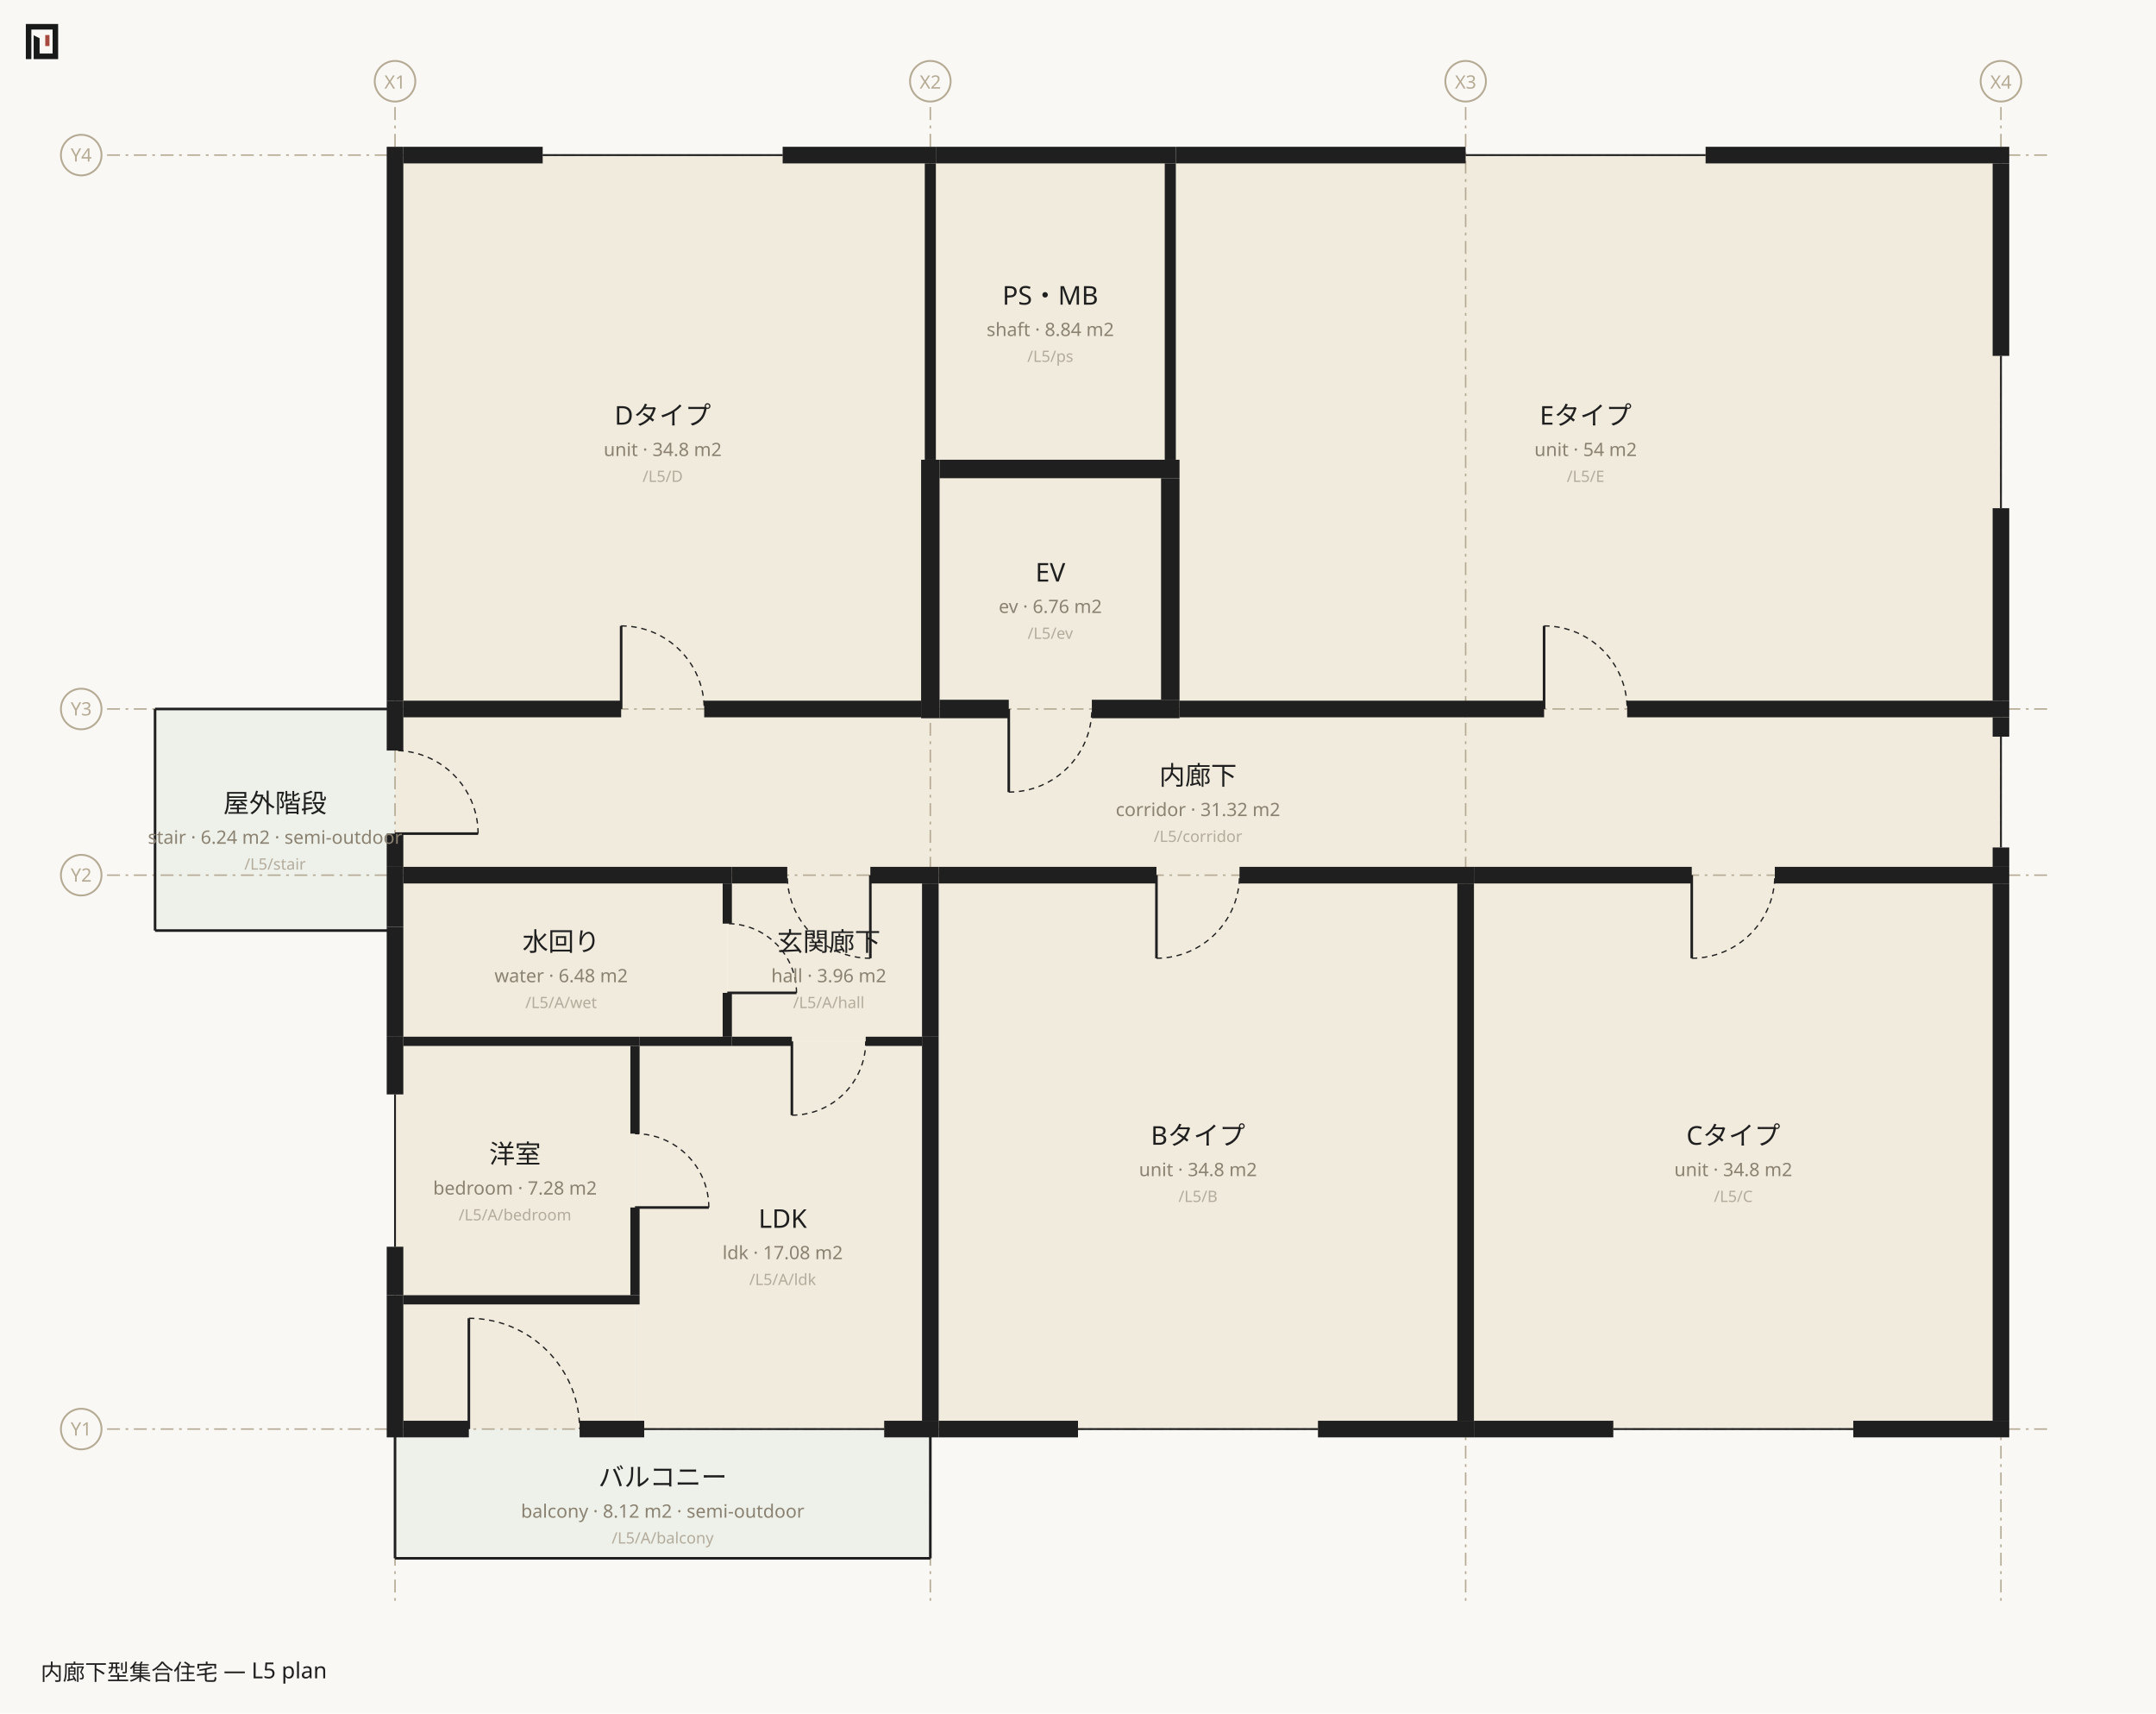
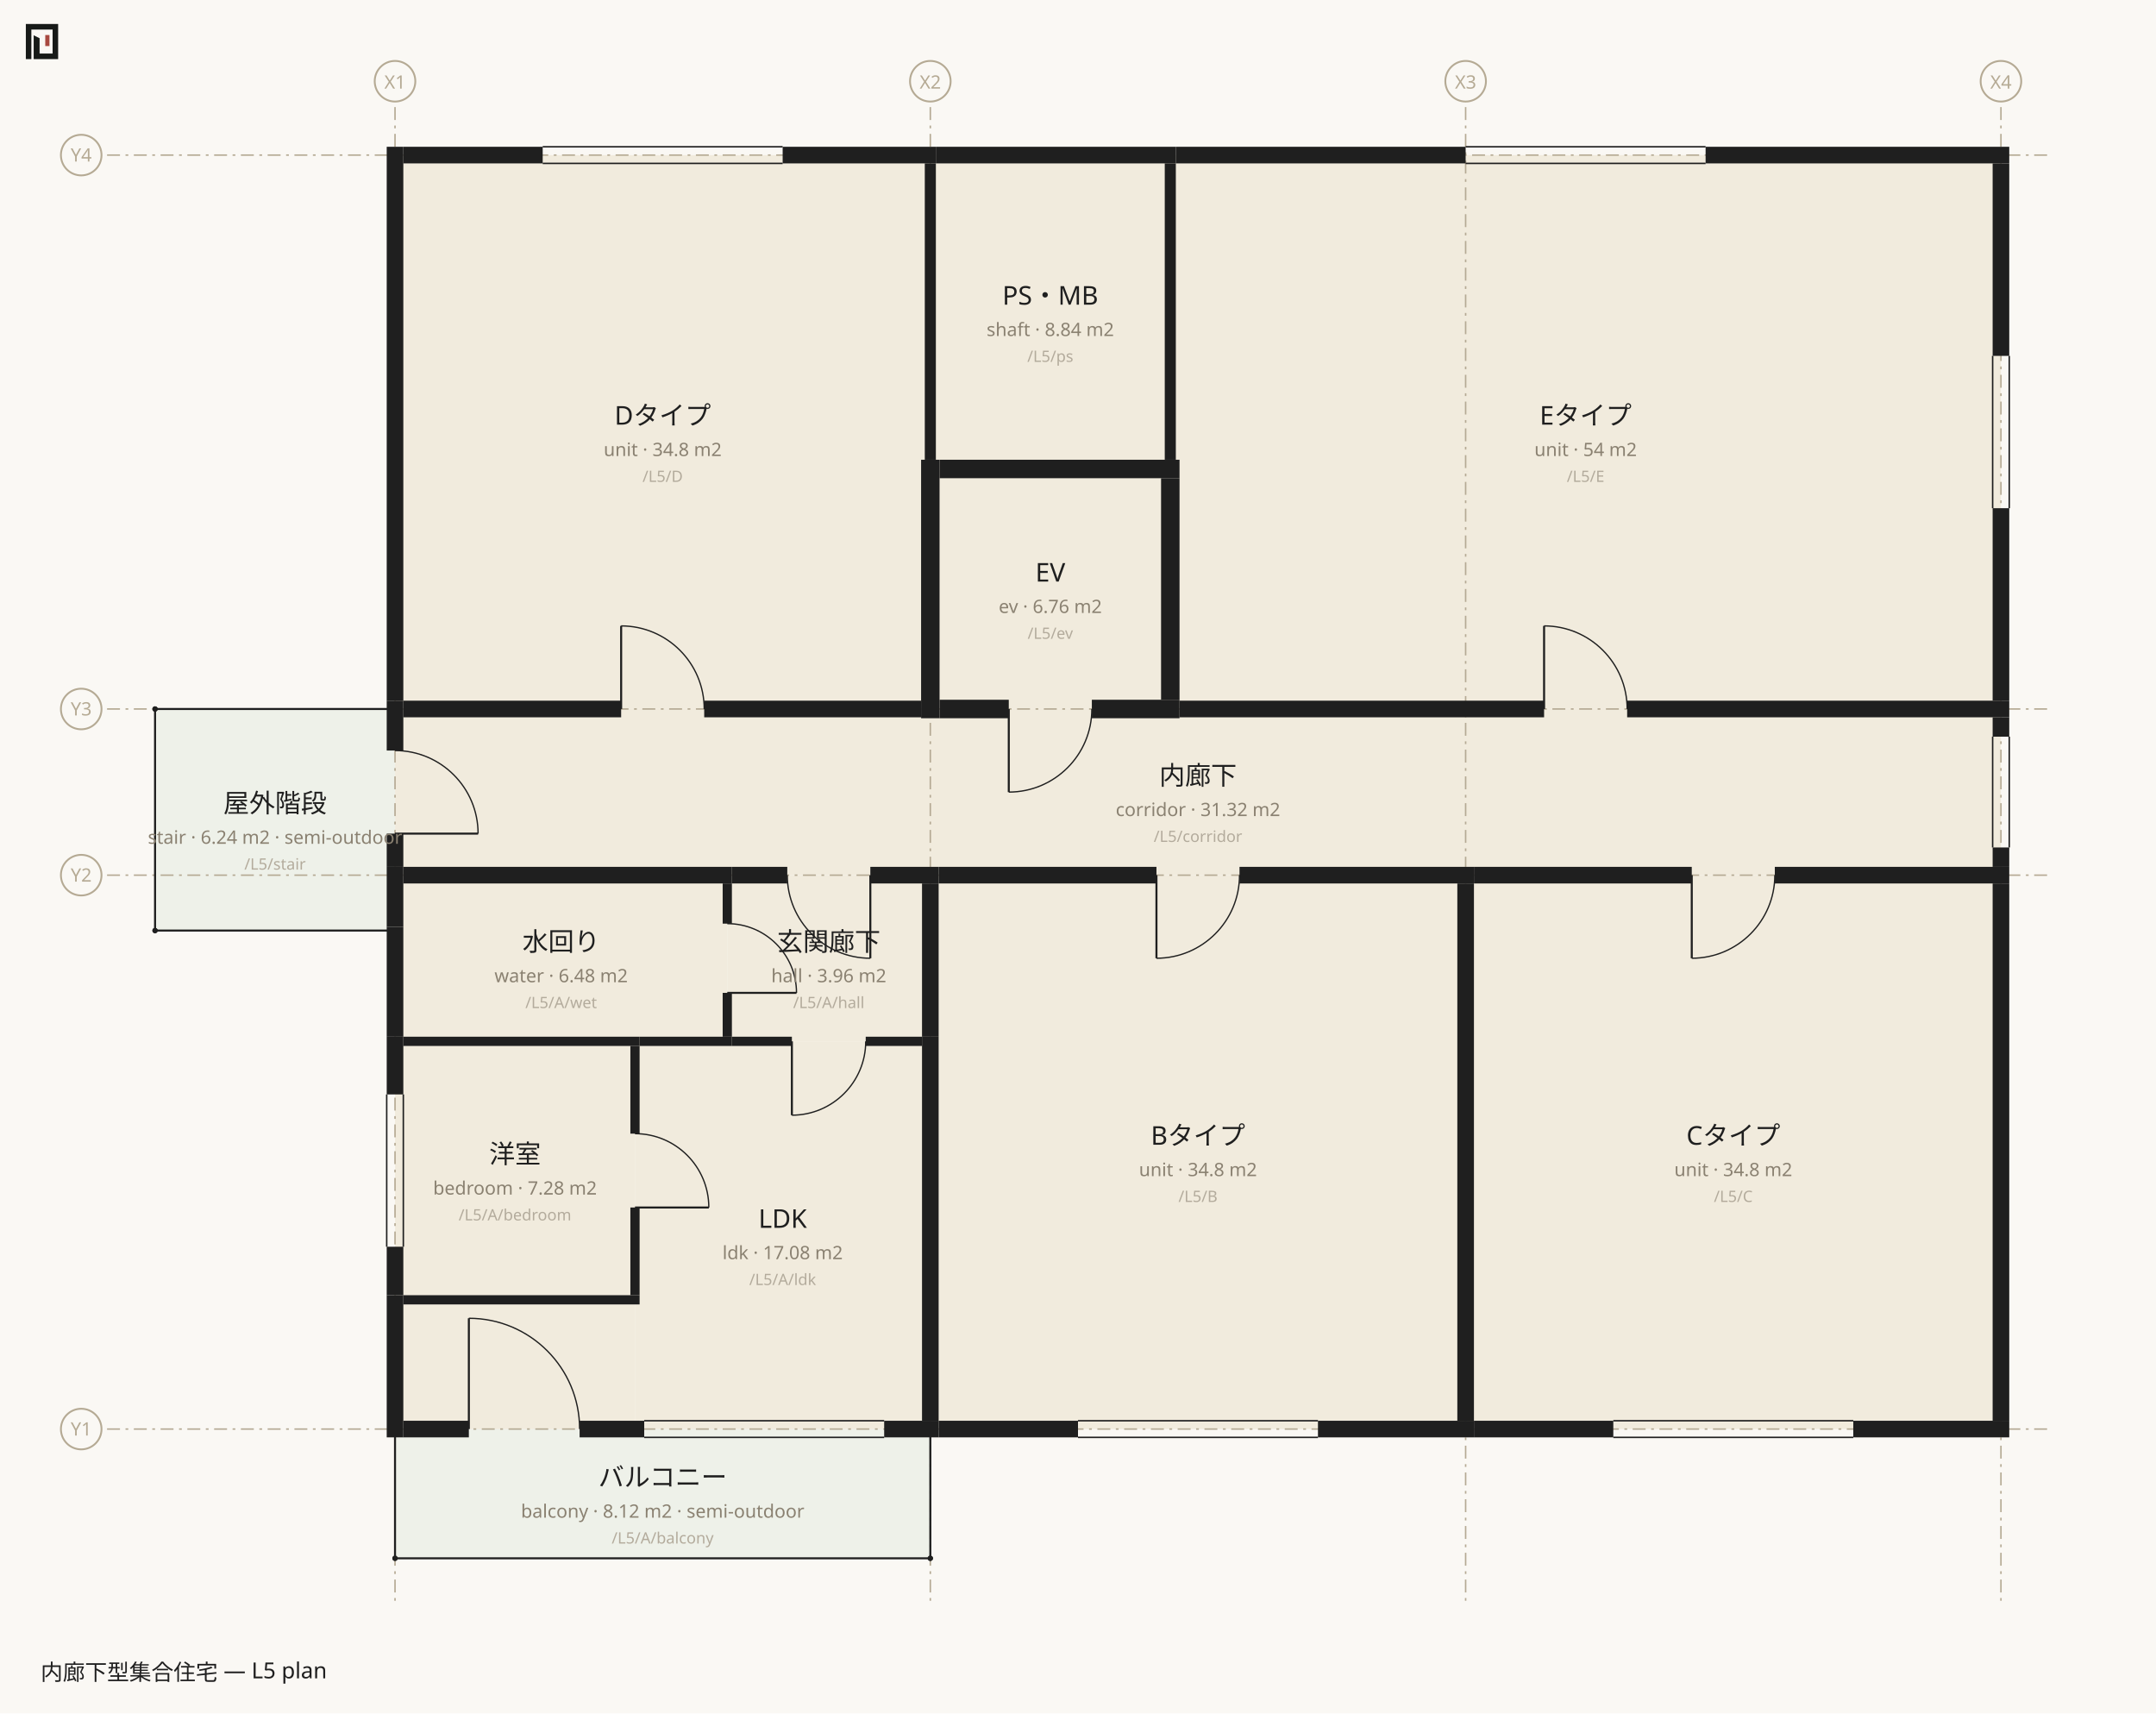
<svg xmlns="http://www.w3.org/2000/svg" width="1168" height="928" viewBox="0 0 1168 928" font-family="'Hiragino Sans','Noto Sans JP',sans-serif">
  <rect width="1168" height="928" fill="#faf8f4" />
  <g transform="translate(9.11 9.27) scale(0.02179)">
    <path d="M1027.53 171.361L224.461 171.363L224.392 1043.39L361.454 1043.42L361.567 308.689L889.587 308.679L889.581 904.864L566.4 904.876L566.387 524.585L419.01 452.015L419.047 1043.39L1027.51 1043.43L1027.53 171.361Z" fill="#171A18" />
    <path d="M707 445.022L811.864 445L811.858 613.697C811.831 648.974 812.209 684.759 811.831 720L707.005 719.933L707 445.022Z" fill="#A84940" />
  </g>
  <path d="M 214 844 L 504 844 L 504 774 L 214 774 Z" fill="#eef1e9" />
  <path d="M 214 704 L 344 704 L 344 564 L 214 564 Z" fill="#f1ebdd" />
  <path d="M 394 564 L 504 564 L 504 474 L 394 474 Z" fill="#f1ebdd" />
  <path d="M 214 774 L 344 774 L 344 704 L 214 704 Z" fill="#f1ebdd" />
  <path d="M 344 774 L 504 774 L 504 564 L 344 564 Z" fill="#f1ebdd" />
  <path d="M 214 564 L 394 564 L 394 474 L 214 474 Z" fill="#f1ebdd" />
  <path d="M 504 774 L 794 774 L 794 474 L 504 474 Z" fill="#f1ebdd" />
  <path d="M 794 774 L 1084 774 L 1084 474 L 794 474 Z" fill="#f1ebdd" />
  <path d="M 214 384 L 504 384 L 504 84 L 214 84 Z" fill="#f1ebdd" />
  <path d="M 634 384 L 1084 384 L 1084 84 L 634 84 Z" fill="#f1ebdd" />
  <path d="M 214 474 L 1084 474 L 1084 384 L 214 384 Z" fill="#f1ebdd" />
  <path d="M 504 384 L 634 384 L 634 254 L 504 254 Z" fill="#f1ebdd" />
  <path d="M 504 254 L 634 254 L 634 84 L 504 84 Z" fill="#f1ebdd" />
  <path d="M 84 504 L 214 504 L 214 384 L 84 384 Z" fill="#eef1e9" />
  <line x1="214" y1="58" x2="214" y2="870" stroke="#b5aa94" stroke-width="0.8" stroke-dasharray="7 3 1.5 3" />
  <circle cx="214" cy="44" r="11" fill="none" stroke="#b5aa94" stroke-width="1" />
  <text x="214" y="48" text-anchor="middle" font-size="10" fill="#b5aa94">X1</text>
  <line x1="504" y1="58" x2="504" y2="870" stroke="#b5aa94" stroke-width="0.8" stroke-dasharray="7 3 1.5 3" />
  <circle cx="504" cy="44" r="11" fill="none" stroke="#b5aa94" stroke-width="1" />
  <text x="504" y="48" text-anchor="middle" font-size="10" fill="#b5aa94">X2</text>
  <line x1="794" y1="58" x2="794" y2="870" stroke="#b5aa94" stroke-width="0.8" stroke-dasharray="7 3 1.5 3" />
  <circle cx="794" cy="44" r="11" fill="none" stroke="#b5aa94" stroke-width="1" />
  <text x="794" y="48" text-anchor="middle" font-size="10" fill="#b5aa94">X3</text>
  <line x1="1084" y1="58" x2="1084" y2="870" stroke="#b5aa94" stroke-width="0.8" stroke-dasharray="7 3 1.5 3" />
  <circle cx="1084" cy="44" r="11" fill="none" stroke="#b5aa94" stroke-width="1" />
  <text x="1084" y="48" text-anchor="middle" font-size="10" fill="#b5aa94">X4</text>
  <line x1="58" y1="774" x2="1110" y2="774" stroke="#b5aa94" stroke-width="0.8" stroke-dasharray="7 3 1.5 3" />
  <circle cx="44" cy="774" r="11" fill="none" stroke="#b5aa94" stroke-width="1" />
  <text x="44" y="777.5" text-anchor="middle" font-size="10" fill="#b5aa94">Y1</text>
  <line x1="58" y1="474" x2="1110" y2="474" stroke="#b5aa94" stroke-width="0.8" stroke-dasharray="7 3 1.5 3" />
  <circle cx="44" cy="474" r="11" fill="none" stroke="#b5aa94" stroke-width="1" />
  <text x="44" y="477.5" text-anchor="middle" font-size="10" fill="#b5aa94">Y2</text>
  <line x1="58" y1="384" x2="1110" y2="384" stroke="#b5aa94" stroke-width="0.8" stroke-dasharray="7 3 1.5 3" />
  <circle cx="44" cy="384" r="11" fill="none" stroke="#b5aa94" stroke-width="1" />
  <text x="44" y="387.5" text-anchor="middle" font-size="10" fill="#b5aa94">Y3</text>
  <line x1="58" y1="84" x2="1110" y2="84" stroke="#b5aa94" stroke-width="0.8" stroke-dasharray="7 3 1.5 3" />
  <circle cx="44" cy="84" r="11" fill="none" stroke="#b5aa94" stroke-width="1" />
  <text x="44" y="87.5" text-anchor="middle" font-size="10" fill="#b5aa94">Y4</text>
  <path d="M 218.5 769.5 L 254 769.5 L 254 778.5 L 218.5 778.5 Z" fill="#1f1f1f" />
  <path d="M 314 769.5 L 349 769.5 L 349 778.5 L 314 778.5 Z" fill="#1f1f1f" />
  <path d="M 479 769.5 L 508.5 769.5 L 508.5 778.5 L 479 778.5 Z" fill="#1f1f1f" />
-   <line x1="214" y1="844" x2="504" y2="844" stroke="#1f1f1f" stroke-width="1.4" />
-   <line x1="504" y1="844" x2="504" y2="774" stroke="#1f1f1f" stroke-width="1.4" />
-   <line x1="214" y1="844" x2="214" y2="774" stroke="#1f1f1f" stroke-width="1.4" />
+   <g class="boundary-rail">
+     <line x1="214" y1="844" x2="504" y2="844" stroke="#1f1f1f" stroke-width="1.1" />
+     <circle class="boundary-rail-post" cx="214" cy="844" r="1.45" fill="#1f1f1f" />
+     <circle class="boundary-rail-post" cx="504" cy="844" r="1.45" fill="#1f1f1f" />
+   </g>
+   <g class="boundary-rail">
+     <line x1="504" y1="844" x2="504" y2="774" stroke="#1f1f1f" stroke-width="1.1" />
+     <circle class="boundary-rail-post" cx="504" cy="844" r="1.45" fill="#1f1f1f" />
+     <circle class="boundary-rail-post" cx="504" cy="774" r="1.45" fill="#1f1f1f" />
+   </g>
+   <g class="boundary-rail">
+     <line x1="214" y1="844" x2="214" y2="774" stroke="#1f1f1f" stroke-width="1.1" />
+     <circle class="boundary-rail-post" cx="214" cy="844" r="1.45" fill="#1f1f1f" />
+     <circle class="boundary-rail-post" cx="214" cy="774" r="1.45" fill="#1f1f1f" />
+   </g>
  <path d="M 218.5 701.5 L 346.5 701.5 L 346.5 706.5 L 218.5 706.5 Z" fill="#1f1f1f" />
  <path d="M 341.5 701.5 L 341.5 654 L 346.5 654 L 346.5 701.5 Z" fill="#1f1f1f" />
  <path d="M 341.5 614 L 341.5 566.5 L 346.5 566.5 L 346.5 614 Z" fill="#1f1f1f" />
  <path d="M 218.5 561.5 L 346.5 561.5 L 346.5 566.5 L 218.5 566.5 Z" fill="#1f1f1f" />
  <path d="M 209.5 701.5 L 209.5 675.25 L 218.5 675.25 L 218.5 701.5 Z" fill="#1f1f1f" />
  <path d="M 209.5 592.75 L 209.5 561.5 L 218.5 561.5 L 218.5 592.75 Z" fill="#1f1f1f" />
  <path d="M 396.5 561.5 L 429 561.5 L 429 566.5 L 396.5 566.5 Z" fill="#1f1f1f" />
  <path d="M 469 561.5 L 499.5 561.5 L 499.5 566.5 L 469 566.5 Z" fill="#1f1f1f" />
  <path d="M 391.5 561.5 L 391.5 537.75 L 396.5 537.75 L 396.5 561.5 Z" fill="#1f1f1f" />
  <path d="M 391.5 500.25 L 391.5 478.5 L 396.5 478.5 L 396.5 500.25 Z" fill="#1f1f1f" />
  <path d="M 499.5 561.5 L 499.5 478.5 L 508.5 478.5 L 508.5 561.5 Z" fill="#1f1f1f" />
  <path d="M 396.5 469.5 L 426.5 469.5 L 426.5 478.5 L 396.5 478.5 Z" fill="#1f1f1f" />
  <path d="M 471.5 469.5 L 508.5 469.5 L 508.5 478.5 L 471.5 478.5 Z" fill="#1f1f1f" />
  <path d="M 346.5 561.5 L 396.5 561.5 L 396.5 566.5 L 346.5 566.5 Z" fill="#1f1f1f" />
  <path d="M 499.5 769.5 L 499.5 561.5 L 508.5 561.5 L 508.5 769.5 Z" fill="#1f1f1f" />
  <path d="M 209.5 778.5 L 209.5 701.5 L 218.5 701.5 L 218.5 778.5 Z" fill="#1f1f1f" />
  <path d="M 218.5 469.5 L 396.5 469.5 L 396.5 478.5 L 218.5 478.5 Z" fill="#1f1f1f" />
  <path d="M 209.5 502 L 209.5 469.5 L 218.5 469.5 L 218.5 502 Z" fill="#1f1f1f" />
  <path d="M 209.5 561.5 L 209.5 502 L 218.5 502 L 218.5 561.5 Z" fill="#1f1f1f" />
  <path d="M 789.5 769.5 L 789.5 478.5 L 798.5 478.5 L 798.5 769.5 Z" fill="#1f1f1f" />
  <path d="M 508.5 469.5 L 626.5 469.5 L 626.5 478.5 L 508.5 478.5 Z" fill="#1f1f1f" />
  <path d="M 671.5 469.5 L 798.5 469.5 L 798.5 478.5 L 671.5 478.5 Z" fill="#1f1f1f" />
  <path d="M 508.5 769.5 L 584 769.5 L 584 778.5 L 508.5 778.5 Z" fill="#1f1f1f" />
  <path d="M 714 769.5 L 798.5 769.5 L 798.5 778.5 L 714 778.5 Z" fill="#1f1f1f" />
  <path d="M 798.5 469.5 L 916.5 469.5 L 916.5 478.5 L 798.5 478.5 Z" fill="#1f1f1f" />
  <path d="M 961.5 469.5 L 1088.5 469.5 L 1088.5 478.5 L 961.5 478.5 Z" fill="#1f1f1f" />
  <path d="M 798.5 769.5 L 874 769.5 L 874 778.5 L 798.5 778.5 Z" fill="#1f1f1f" />
  <path d="M 1004 769.5 L 1088.5 769.5 L 1088.5 778.5 L 1004 778.5 Z" fill="#1f1f1f" />
  <path d="M 1079.5 769.5 L 1079.5 478.5 L 1088.5 478.5 L 1088.5 769.5 Z" fill="#1f1f1f" />
  <path d="M 218.5 379.5 L 336.5 379.5 L 336.5 388.5 L 218.5 388.5 Z" fill="#1f1f1f" />
  <path d="M 381.5 379.5 L 499 379.5 L 499 388.5 L 381.5 388.5 Z" fill="#1f1f1f" />
  <path d="M 499 389 L 499 249 L 509 249 L 509 389 Z" fill="#1f1f1f" />
  <path d="M 501 249 L 501 88.5 L 507 88.5 L 507 249 Z" fill="#1f1f1f" />
  <path d="M 218.5 79.5 L 294 79.5 L 294 88.5 L 218.5 88.5 Z" fill="#1f1f1f" />
  <path d="M 424 79.5 L 507 79.5 L 507 88.5 L 424 88.5 Z" fill="#1f1f1f" />
  <path d="M 209.5 379.5 L 209.5 79.5 L 218.5 79.5 L 218.5 379.5 Z" fill="#1f1f1f" />
  <path d="M 639 379.5 L 836.5 379.5 L 836.5 388.5 L 639 388.5 Z" fill="#1f1f1f" />
  <path d="M 881.5 379.5 L 1088.5 379.5 L 1088.5 388.5 L 881.5 388.5 Z" fill="#1f1f1f" />
  <path d="M 629 379 L 629 259 L 639 259 L 639 379 Z" fill="#1f1f1f" />
  <path d="M 631 249 L 631 88.5 L 637 88.5 L 637 249 Z" fill="#1f1f1f" />
  <path d="M 1079.5 379.5 L 1079.5 275.25 L 1088.5 275.25 L 1088.5 379.5 Z" fill="#1f1f1f" />
  <path d="M 1079.5 192.75 L 1079.5 88.5 L 1088.5 88.5 L 1088.5 192.75 Z" fill="#1f1f1f" />
  <path d="M 637 79.5 L 794 79.5 L 794 88.5 L 637 88.5 Z" fill="#1f1f1f" />
  <path d="M 924 79.5 L 1088.5 79.5 L 1088.5 88.5 L 924 88.5 Z" fill="#1f1f1f" />
  <path d="M 509 379 L 546.5 379 L 546.5 389 L 509 389 Z" fill="#1f1f1f" />
  <path d="M 591.5 379 L 639 379 L 639 389 L 591.5 389 Z" fill="#1f1f1f" />
  <path d="M 209.5 469.5 L 209.5 451.5 L 218.5 451.5 L 218.5 469.5 Z" fill="#1f1f1f" />
  <path d="M 209.5 406.5 L 209.5 379.5 L 218.5 379.5 L 218.5 406.5 Z" fill="#1f1f1f" />
  <path d="M 1079.5 469.5 L 1079.5 459 L 1088.5 459 L 1088.5 469.5 Z" fill="#1f1f1f" />
  <path d="M 1079.5 399 L 1079.5 388.5 L 1088.5 388.5 L 1088.5 399 Z" fill="#1f1f1f" />
  <path d="M 509 249 L 639 249 L 639 259 L 509 259 Z" fill="#1f1f1f" />
  <path d="M 507 79.5 L 637 79.5 L 637 88.5 L 507 88.5 Z" fill="#1f1f1f" />
-   <line x1="84" y1="504" x2="214" y2="504" stroke="#1f1f1f" stroke-width="1.4" />
-   <line x1="84" y1="384" x2="214" y2="384" stroke="#1f1f1f" stroke-width="1.4" />
-   <line x1="84" y1="504" x2="84" y2="384" stroke="#1f1f1f" stroke-width="1.4" />
-   <line x1="254" y1="774" x2="254" y2="714" stroke="#1f1f1f" stroke-width="1.4" />
-   <path d="M 254 714 A 60 60 0 0 1 314 774" fill="none" stroke="#1f1f1f" stroke-width="0.7" stroke-dasharray="3 2.5" />
-   <line x1="349" y1="774" x2="479" y2="774" stroke="#1f1f1f" stroke-width="1" />
-   <line x1="344" y1="654" x2="384" y2="654" stroke="#1f1f1f" stroke-width="1.4" />
-   <path d="M 384 654 A 40 40 0 0 0 344 614" fill="none" stroke="#1f1f1f" stroke-width="0.7" stroke-dasharray="3 2.5" />
-   <line x1="214" y1="675.25" x2="214" y2="592.75" stroke="#1f1f1f" stroke-width="1" />
-   <line x1="429" y1="564" x2="429" y2="604" stroke="#1f1f1f" stroke-width="1.4" />
-   <path d="M 429 604 A 40 40 0 0 0 469 564" fill="none" stroke="#1f1f1f" stroke-width="0.7" stroke-dasharray="3 2.5" />
-   <line x1="394" y1="537.75" x2="431.5" y2="537.75" stroke="#1f1f1f" stroke-width="1.4" />
-   <path d="M 431.5 537.75 A 37.5 37.5 0 0 0 394 500.25" fill="none" stroke="#1f1f1f" stroke-width="0.7" stroke-dasharray="3 2.5" />
-   <line x1="471.5" y1="474" x2="471.5" y2="519" stroke="#1f1f1f" stroke-width="1.4" />
-   <path d="M 471.5 519 A 45 45 0 0 1 426.5 474" fill="none" stroke="#1f1f1f" stroke-width="0.7" stroke-dasharray="3 2.5" />
-   <line x1="626.5" y1="474" x2="626.5" y2="519" stroke="#1f1f1f" stroke-width="1.4" />
-   <path d="M 626.5 519 A 45 45 0 0 0 671.5 474" fill="none" stroke="#1f1f1f" stroke-width="0.7" stroke-dasharray="3 2.5" />
-   <line x1="584" y1="774" x2="714" y2="774" stroke="#1f1f1f" stroke-width="1" />
-   <line x1="916.5" y1="474" x2="916.5" y2="519" stroke="#1f1f1f" stroke-width="1.4" />
-   <path d="M 916.5 519 A 45 45 0 0 0 961.5 474" fill="none" stroke="#1f1f1f" stroke-width="0.7" stroke-dasharray="3 2.5" />
-   <line x1="874" y1="774" x2="1004" y2="774" stroke="#1f1f1f" stroke-width="1" />
-   <line x1="336.5" y1="384" x2="336.5" y2="339" stroke="#1f1f1f" stroke-width="1.4" />
-   <path d="M 336.5 339 A 45 45 0 0 1 381.5 384" fill="none" stroke="#1f1f1f" stroke-width="0.7" stroke-dasharray="3 2.5" />
-   <line x1="294" y1="84" x2="424" y2="84" stroke="#1f1f1f" stroke-width="1" />
-   <line x1="836.5" y1="384" x2="836.5" y2="339" stroke="#1f1f1f" stroke-width="1.4" />
-   <path d="M 836.5 339 A 45 45 0 0 1 881.5 384" fill="none" stroke="#1f1f1f" stroke-width="0.7" stroke-dasharray="3 2.5" />
-   <line x1="1084" y1="275.25" x2="1084" y2="192.75" stroke="#1f1f1f" stroke-width="1" />
-   <line x1="794" y1="84" x2="924" y2="84" stroke="#1f1f1f" stroke-width="1" />
-   <line x1="546.5" y1="384" x2="546.5" y2="429" stroke="#1f1f1f" stroke-width="1.4" />
-   <path d="M 546.5 429 A 45 45 0 0 0 591.5 384" fill="none" stroke="#1f1f1f" stroke-width="0.7" stroke-dasharray="3 2.5" />
-   <line x1="214" y1="451.5" x2="259" y2="451.5" stroke="#1f1f1f" stroke-width="1.4" />
-   <path d="M 259 451.5 A 45 45 0 0 0 214 406.5" fill="none" stroke="#1f1f1f" stroke-width="0.7" stroke-dasharray="3 2.5" />
-   <line x1="1084" y1="459" x2="1084" y2="399" stroke="#1f1f1f" stroke-width="1" />
+   <g class="boundary-rail">
+     <line x1="84" y1="504" x2="214" y2="504" stroke="#1f1f1f" stroke-width="1.1" />
+     <circle class="boundary-rail-post" cx="84" cy="504" r="1.45" fill="#1f1f1f" />
+     <circle class="boundary-rail-post" cx="214" cy="504" r="1.45" fill="#1f1f1f" />
+   </g>
+   <g class="boundary-rail">
+     <line x1="84" y1="384" x2="214" y2="384" stroke="#1f1f1f" stroke-width="1.1" />
+     <circle class="boundary-rail-post" cx="84" cy="384" r="1.45" fill="#1f1f1f" />
+     <circle class="boundary-rail-post" cx="214" cy="384" r="1.45" fill="#1f1f1f" />
+   </g>
+   <g class="boundary-rail">
+     <line x1="84" y1="504" x2="84" y2="384" stroke="#1f1f1f" stroke-width="1.1" />
+     <circle class="boundary-rail-post" cx="84" cy="504" r="1.45" fill="#1f1f1f" />
+     <circle class="boundary-rail-post" cx="84" cy="384" r="1.45" fill="#1f1f1f" />
+   </g>
+   <line x1="254" y1="774" x2="254" y2="714" stroke="#1f1f1f" stroke-width="1.1" />
+   <path class="opening-door-arc" d="M 254 714 A 60 60 0 0 1 314 774" fill="none" stroke="#1f1f1f" stroke-width="0.7" />
+   <g class="opening-window">
+     <path d="M 349 769.5 L 479 769.5 M 349 778.5 L 479 778.5" fill="none" stroke="#1f1f1f" stroke-width="0.8" />
+   </g>
+   <line x1="344" y1="654" x2="384" y2="654" stroke="#1f1f1f" stroke-width="1.1" />
+   <path class="opening-door-arc" d="M 384 654 A 40 40 0 0 0 344 614" fill="none" stroke="#1f1f1f" stroke-width="0.7" />
+   <g class="opening-window">
+     <path d="M 209.5 675.25 L 209.5 592.75 M 218.5 675.25 L 218.5 592.75" fill="none" stroke="#1f1f1f" stroke-width="0.8" />
+   </g>
+   <line x1="429" y1="564" x2="429" y2="604" stroke="#1f1f1f" stroke-width="1.1" />
+   <path class="opening-door-arc" d="M 429 604 A 40 40 0 0 0 469 564" fill="none" stroke="#1f1f1f" stroke-width="0.7" />
+   <line x1="394" y1="537.75" x2="431.5" y2="537.75" stroke="#1f1f1f" stroke-width="1.1" />
+   <path class="opening-door-arc" d="M 431.5 537.75 A 37.5 37.5 0 0 0 394 500.25" fill="none" stroke="#1f1f1f" stroke-width="0.7" />
+   <line x1="471.5" y1="474" x2="471.5" y2="519" stroke="#1f1f1f" stroke-width="1.1" />
+   <path class="opening-door-arc" d="M 471.5 519 A 45 45 0 0 1 426.5 474" fill="none" stroke="#1f1f1f" stroke-width="0.7" />
+   <line x1="626.5" y1="474" x2="626.5" y2="519" stroke="#1f1f1f" stroke-width="1.1" />
+   <path class="opening-door-arc" d="M 626.5 519 A 45 45 0 0 0 671.5 474" fill="none" stroke="#1f1f1f" stroke-width="0.7" />
+   <g class="opening-window">
+     <path d="M 584 769.5 L 714 769.5 M 584 778.5 L 714 778.5" fill="none" stroke="#1f1f1f" stroke-width="0.8" />
+   </g>
+   <line x1="916.5" y1="474" x2="916.5" y2="519" stroke="#1f1f1f" stroke-width="1.1" />
+   <path class="opening-door-arc" d="M 916.5 519 A 45 45 0 0 0 961.5 474" fill="none" stroke="#1f1f1f" stroke-width="0.7" />
+   <g class="opening-window">
+     <path d="M 874 769.5 L 1004 769.5 M 874 778.5 L 1004 778.5" fill="none" stroke="#1f1f1f" stroke-width="0.8" />
+   </g>
+   <line x1="336.5" y1="384" x2="336.5" y2="339" stroke="#1f1f1f" stroke-width="1.1" />
+   <path class="opening-door-arc" d="M 336.5 339 A 45 45 0 0 1 381.5 384" fill="none" stroke="#1f1f1f" stroke-width="0.7" />
+   <g class="opening-window">
+     <path d="M 294 79.5 L 424 79.5 M 294 88.5 L 424 88.5" fill="none" stroke="#1f1f1f" stroke-width="0.8" />
+   </g>
+   <line x1="836.5" y1="384" x2="836.5" y2="339" stroke="#1f1f1f" stroke-width="1.1" />
+   <path class="opening-door-arc" d="M 836.5 339 A 45 45 0 0 1 881.5 384" fill="none" stroke="#1f1f1f" stroke-width="0.7" />
+   <g class="opening-window">
+     <path d="M 1079.5 275.25 L 1079.5 192.75 M 1088.5 275.25 L 1088.5 192.75" fill="none" stroke="#1f1f1f" stroke-width="0.8" />
+   </g>
+   <g class="opening-window">
+     <path d="M 794 79.5 L 924 79.5 M 794 88.5 L 924 88.5" fill="none" stroke="#1f1f1f" stroke-width="0.8" />
+   </g>
+   <line x1="546.5" y1="384" x2="546.5" y2="429" stroke="#1f1f1f" stroke-width="1.1" />
+   <path class="opening-door-arc" d="M 546.5 429 A 45 45 0 0 0 591.5 384" fill="none" stroke="#1f1f1f" stroke-width="0.7" />
+   <line x1="214" y1="451.5" x2="259" y2="451.5" stroke="#1f1f1f" stroke-width="1.1" />
+   <path class="opening-door-arc" d="M 259 451.5 A 45 45 0 0 0 214 406.5" fill="none" stroke="#1f1f1f" stroke-width="0.7" />
+   <g class="opening-window">
+     <path d="M 1079.5 459 L 1079.5 399 M 1088.5 459 L 1088.5 399" fill="none" stroke="#1f1f1f" stroke-width="0.8" />
+   </g>
  <text x="359" y="805" text-anchor="middle" font-size="14" fill="#1f1f1f">バルコニー</text>
  <text x="359" y="822" text-anchor="middle" font-size="10" fill="#8a8171">balcony · 8.12 m2 · semi-outdoor</text>
  <text x="359" y="836" text-anchor="middle" font-size="8.5" fill="#b3ab9c">/L5/A/balcony</text>
  <text x="279" y="630" text-anchor="middle" font-size="14" fill="#1f1f1f">洋室</text>
  <text x="279" y="647" text-anchor="middle" font-size="10" fill="#8a8171">bedroom · 7.28 m2</text>
  <text x="279" y="661" text-anchor="middle" font-size="8.5" fill="#b3ab9c">/L5/A/bedroom</text>
  <text x="449" y="515" text-anchor="middle" font-size="14" fill="#1f1f1f">玄関廊下</text>
  <text x="449" y="532" text-anchor="middle" font-size="10" fill="#8a8171">hall · 3.96 m2</text>
  <text x="449" y="546" text-anchor="middle" font-size="8.5" fill="#b3ab9c">/L5/A/hall</text>
  <text x="424" y="665" text-anchor="middle" font-size="14" fill="#1f1f1f">LDK</text>
  <text x="424" y="682" text-anchor="middle" font-size="10" fill="#8a8171">ldk · 17.08 m2</text>
  <text x="424" y="696" text-anchor="middle" font-size="8.5" fill="#b3ab9c">/L5/A/ldk</text>
  <text x="304" y="515" text-anchor="middle" font-size="14" fill="#1f1f1f">水回り</text>
  <text x="304" y="532" text-anchor="middle" font-size="10" fill="#8a8171">water · 6.48 m2</text>
  <text x="304" y="546" text-anchor="middle" font-size="8.5" fill="#b3ab9c">/L5/A/wet</text>
  <text x="649" y="620" text-anchor="middle" font-size="14" fill="#1f1f1f">Bタイプ</text>
  <text x="649" y="637" text-anchor="middle" font-size="10" fill="#8a8171">unit · 34.8 m2</text>
  <text x="649" y="651" text-anchor="middle" font-size="8.5" fill="#b3ab9c">/L5/B</text>
  <text x="939" y="620" text-anchor="middle" font-size="14" fill="#1f1f1f">Cタイプ</text>
  <text x="939" y="637" text-anchor="middle" font-size="10" fill="#8a8171">unit · 34.8 m2</text>
  <text x="939" y="651" text-anchor="middle" font-size="8.5" fill="#b3ab9c">/L5/C</text>
  <text x="359" y="230" text-anchor="middle" font-size="14" fill="#1f1f1f">Dタイプ</text>
  <text x="359" y="247" text-anchor="middle" font-size="10" fill="#8a8171">unit · 34.8 m2</text>
  <text x="359" y="261" text-anchor="middle" font-size="8.5" fill="#b3ab9c">/L5/D</text>
  <text x="859" y="230" text-anchor="middle" font-size="14" fill="#1f1f1f">Eタイプ</text>
  <text x="859" y="247" text-anchor="middle" font-size="10" fill="#8a8171">unit · 54 m2</text>
  <text x="859" y="261" text-anchor="middle" font-size="8.5" fill="#b3ab9c">/L5/E</text>
  <text x="649" y="425" text-anchor="middle" font-size="14" fill="#1f1f1f">内廊下</text>
  <text x="649" y="442" text-anchor="middle" font-size="10" fill="#8a8171">corridor · 31.32 m2</text>
  <text x="649" y="456" text-anchor="middle" font-size="8.5" fill="#b3ab9c">/L5/corridor</text>
  <text x="569" y="315" text-anchor="middle" font-size="14" fill="#1f1f1f">EV</text>
  <text x="569" y="332" text-anchor="middle" font-size="10" fill="#8a8171">ev · 6.76 m2</text>
  <text x="569" y="346" text-anchor="middle" font-size="8.5" fill="#b3ab9c">/L5/ev</text>
  <text x="569" y="165" text-anchor="middle" font-size="14" fill="#1f1f1f">PS・MB</text>
  <text x="569" y="182" text-anchor="middle" font-size="10" fill="#8a8171">shaft · 8.84 m2</text>
  <text x="569" y="196" text-anchor="middle" font-size="8.5" fill="#b3ab9c">/L5/ps</text>
  <text x="149" y="440" text-anchor="middle" font-size="14" fill="#1f1f1f">屋外階段</text>
  <text x="149" y="457" text-anchor="middle" font-size="10" fill="#8a8171">stair · 6.24 m2 · semi-outdoor</text>
  <text x="149" y="471" text-anchor="middle" font-size="8.5" fill="#b3ab9c">/L5/stair</text>
  <text x="22" y="910" font-size="12" fill="#1f1f1f">内廊下型集合住宅 — L5 plan</text>
</svg>
